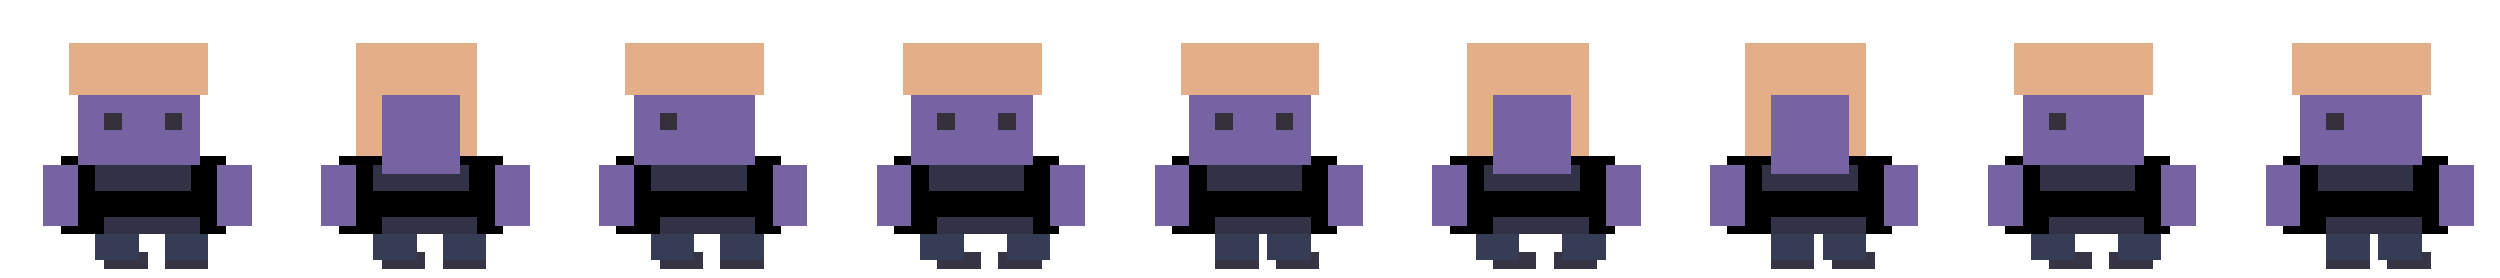
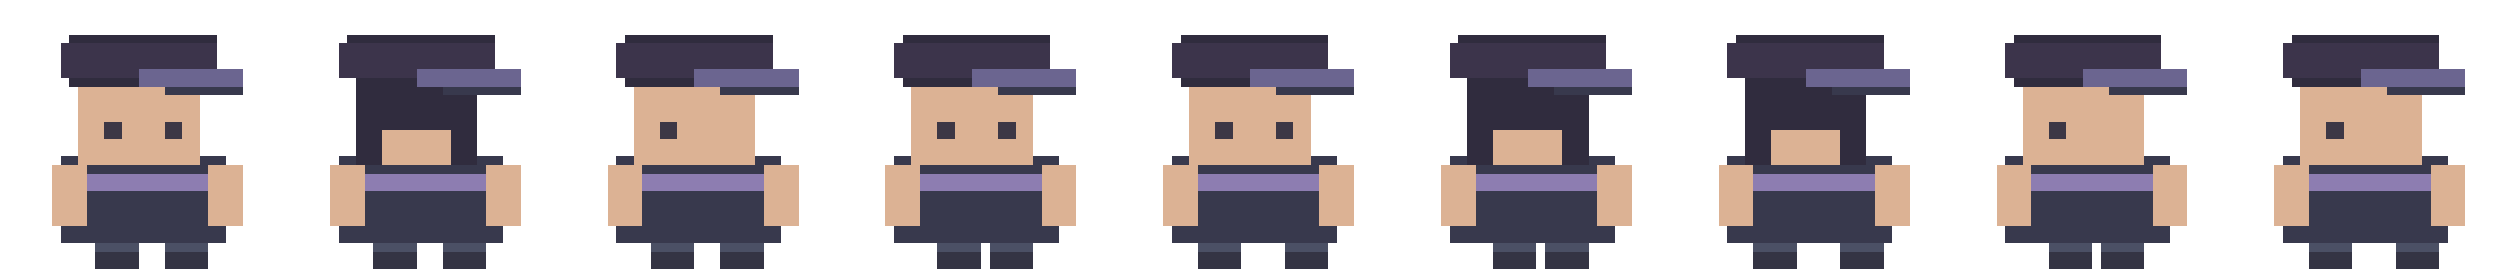
<svg xmlns="http://www.w3.org/2000/svg" width="288" height="32" viewBox="0 0 288 32" aria-label="giacomo nine-frame pixel sprite">
  <g transform="translate(0,0)" shape-rendering="crispEdges">
-     <rect x="12" y="29" width="5" height="2" fill="#373446" />
-     <rect x="19" y="29" width="5" height="2" fill="#373446" />
-     <rect x="11" y="24" width="5" height="6" fill="#353c53" />
-     <rect x="19" y="24" width="5" height="6" fill="#353c53" />
-     <rect x="7" y="18" width="19" height="9" fill="Giacomo" />
-     <rect x="5" y="19" width="4" height="7" fill="#7563a2" />
-     <rect x="25" y="19" width="4" height="7" fill="#7563a2" />
-     <rect x="11" y="19" width="11" height="3" fill="#313245" />
-     <rect x="9" y="7" width="14" height="12" fill="#7563a2" />
-     <rect x="8" y="5" width="16" height="6" fill="#e3ae88" />
-     <rect x="12" y="13" width="2" height="2" fill="#34313a" />
-     <rect x="19" y="13" width="2" height="2" fill="#34313a" />
-     <rect x="12" y="25" width="11" height="2" fill="#313245" />
+     <rect x="11" y="25" width="5" height="6" fill="#4b5065" />
+     <rect x="19" y="25" width="5" height="6" fill="#4b5065" />
+     <rect x="11" y="29" width="5" height="2" fill="#343444" />
+     <rect x="19" y="29" width="5" height="2" fill="#343444" />
+     <rect x="7" y="18" width="19" height="10" fill="#38394d" />
+     <rect x="6" y="19" width="4" height="7" fill="#dcb294" />
+     <rect x="24" y="19" width="4" height="7" fill="#dcb294" />
+     <rect x="10" y="20" width="14" height="2" fill="#8d7db1" />
+     <rect x="9" y="8" width="14" height="11" fill="#dcb294" />
+     <rect x="8" y="5" width="16" height="5" fill="#302c3e" />
+     <rect x="12" y="14" width="2" height="2" fill="#3d3745" />
+     <rect x="19" y="14" width="2" height="2" fill="#3d3745" />
+     <rect x="8" y="4" width="17" height="5" fill="#302c3e" />
+     <rect x="19" y="8" width="9" height="3" fill="#38394d" />
+     <rect x="7" y="5" width="18" height="4" fill="#3c344b" />
+     <rect x="16" y="8" width="12" height="2" fill="#6b6590" />
  </g>
  <g transform="translate(32,0)" shape-rendering="crispEdges">
-     <rect x="12" y="29" width="5" height="2" fill="#373446" />
-     <rect x="19" y="29" width="5" height="2" fill="#373446" />
-     <rect x="11" y="24" width="5" height="6" fill="#353c53" />
-     <rect x="19" y="24" width="5" height="6" fill="#353c53" />
-     <rect x="7" y="18" width="19" height="9" fill="Giacomo" />
-     <rect x="5" y="19" width="4" height="7" fill="#7563a2" />
-     <rect x="25" y="19" width="4" height="7" fill="#7563a2" />
-     <rect x="11" y="19" width="11" height="3" fill="#313245" />
-     <rect x="9" y="5" width="14" height="13" fill="#e3ae88" />
-     <rect x="12" y="11" width="9" height="9" fill="#7563a2" />
-     <rect x="12" y="25" width="11" height="2" fill="#313245" />
+     <rect x="11" y="25" width="5" height="6" fill="#4b5065" />
+     <rect x="19" y="25" width="5" height="6" fill="#4b5065" />
+     <rect x="11" y="29" width="5" height="2" fill="#343444" />
+     <rect x="19" y="29" width="5" height="2" fill="#343444" />
+     <rect x="7" y="18" width="19" height="10" fill="#38394d" />
+     <rect x="6" y="19" width="4" height="7" fill="#dcb294" />
+     <rect x="24" y="19" width="4" height="7" fill="#dcb294" />
+     <rect x="10" y="20" width="14" height="2" fill="#8d7db1" />
+     <rect x="9" y="6" width="14" height="13" fill="#302c3e" />
+     <rect x="12" y="15" width="8" height="4" fill="#dcb294" />
+     <rect x="8" y="4" width="17" height="5" fill="#302c3e" />
+     <rect x="19" y="8" width="9" height="3" fill="#38394d" />
+     <rect x="7" y="5" width="18" height="4" fill="#3c344b" />
+     <rect x="16" y="8" width="12" height="2" fill="#6b6590" />
  </g>
  <g transform="translate(64,0)" shape-rendering="crispEdges">
-     <rect x="12" y="29" width="5" height="2" fill="#373446" />
-     <rect x="19" y="29" width="5" height="2" fill="#373446" />
-     <rect x="11" y="24" width="5" height="6" fill="#353c53" />
-     <rect x="19" y="24" width="5" height="6" fill="#353c53" />
-     <rect x="7" y="18" width="19" height="9" fill="Giacomo" />
-     <rect x="5" y="19" width="4" height="7" fill="#7563a2" />
-     <rect x="25" y="19" width="4" height="7" fill="#7563a2" />
-     <rect x="11" y="19" width="11" height="3" fill="#313245" />
-     <rect x="9" y="7" width="14" height="12" fill="#7563a2" />
-     <rect x="8" y="5" width="16" height="6" fill="#e3ae88" />
-     <rect x="12" y="13" width="2" height="2" fill="#34313a" />
-     <rect x="12" y="25" width="11" height="2" fill="#313245" />
+     <rect x="11" y="25" width="5" height="6" fill="#4b5065" />
+     <rect x="19" y="25" width="5" height="6" fill="#4b5065" />
+     <rect x="11" y="29" width="5" height="2" fill="#343444" />
+     <rect x="19" y="29" width="5" height="2" fill="#343444" />
+     <rect x="7" y="18" width="19" height="10" fill="#38394d" />
+     <rect x="6" y="19" width="4" height="7" fill="#dcb294" />
+     <rect x="24" y="19" width="4" height="7" fill="#dcb294" />
+     <rect x="10" y="20" width="14" height="2" fill="#8d7db1" />
+     <rect x="9" y="8" width="14" height="11" fill="#dcb294" />
+     <rect x="8" y="5" width="16" height="5" fill="#302c3e" />
+     <rect x="12" y="14" width="2" height="2" fill="#3d3745" />
+     <rect x="8" y="4" width="17" height="5" fill="#302c3e" />
+     <rect x="19" y="8" width="9" height="3" fill="#38394d" />
+     <rect x="7" y="5" width="18" height="4" fill="#3c344b" />
+     <rect x="16" y="8" width="12" height="2" fill="#6b6590" />
  </g>
  <g transform="translate(96,0)" shape-rendering="crispEdges">
-     <rect x="12" y="29" width="5" height="2" fill="#373446" />
-     <rect x="19" y="29" width="5" height="2" fill="#373446" />
-     <rect x="10" y="24" width="5" height="6" fill="#353c53" />
-     <rect x="20" y="24" width="5" height="6" fill="#353c53" />
-     <rect x="7" y="18" width="19" height="9" fill="Giacomo" />
-     <rect x="5" y="19" width="4" height="7" fill="#7563a2" />
-     <rect x="25" y="19" width="4" height="7" fill="#7563a2" />
-     <rect x="11" y="19" width="11" height="3" fill="#313245" />
-     <rect x="9" y="7" width="14" height="12" fill="#7563a2" />
-     <rect x="8" y="5" width="16" height="6" fill="#e3ae88" />
-     <rect x="12" y="13" width="2" height="2" fill="#34313a" />
-     <rect x="19" y="13" width="2" height="2" fill="#34313a" />
-     <rect x="12" y="25" width="11" height="2" fill="#313245" />
+     <rect x="12" y="25" width="5" height="6" fill="#4b5065" />
+     <rect x="18" y="25" width="5" height="6" fill="#4b5065" />
+     <rect x="12" y="29" width="5" height="2" fill="#343444" />
+     <rect x="18" y="29" width="5" height="2" fill="#343444" />
+     <rect x="7" y="18" width="19" height="10" fill="#38394d" />
+     <rect x="6" y="19" width="4" height="7" fill="#dcb294" />
+     <rect x="24" y="19" width="4" height="7" fill="#dcb294" />
+     <rect x="10" y="20" width="14" height="2" fill="#8d7db1" />
+     <rect x="9" y="8" width="14" height="11" fill="#dcb294" />
+     <rect x="8" y="5" width="16" height="5" fill="#302c3e" />
+     <rect x="12" y="14" width="2" height="2" fill="#3d3745" />
+     <rect x="19" y="14" width="2" height="2" fill="#3d3745" />
+     <rect x="8" y="4" width="17" height="5" fill="#302c3e" />
+     <rect x="19" y="8" width="9" height="3" fill="#38394d" />
+     <rect x="7" y="5" width="18" height="4" fill="#3c344b" />
+     <rect x="16" y="8" width="12" height="2" fill="#6b6590" />
  </g>
  <g transform="translate(128,0)" shape-rendering="crispEdges">
-     <rect x="12" y="29" width="5" height="2" fill="#373446" />
-     <rect x="19" y="29" width="5" height="2" fill="#373446" />
-     <rect x="12" y="24" width="5" height="6" fill="#353c53" />
-     <rect x="18" y="24" width="5" height="6" fill="#353c53" />
-     <rect x="7" y="18" width="19" height="9" fill="Giacomo" />
-     <rect x="5" y="19" width="4" height="7" fill="#7563a2" />
-     <rect x="25" y="19" width="4" height="7" fill="#7563a2" />
-     <rect x="11" y="19" width="11" height="3" fill="#313245" />
-     <rect x="9" y="7" width="14" height="12" fill="#7563a2" />
-     <rect x="8" y="5" width="16" height="6" fill="#e3ae88" />
-     <rect x="12" y="13" width="2" height="2" fill="#34313a" />
-     <rect x="19" y="13" width="2" height="2" fill="#34313a" />
-     <rect x="12" y="25" width="11" height="2" fill="#313245" />
+     <rect x="10" y="25" width="5" height="6" fill="#4b5065" />
+     <rect x="20" y="25" width="5" height="6" fill="#4b5065" />
+     <rect x="10" y="29" width="5" height="2" fill="#343444" />
+     <rect x="20" y="29" width="5" height="2" fill="#343444" />
+     <rect x="7" y="18" width="19" height="10" fill="#38394d" />
+     <rect x="6" y="19" width="4" height="7" fill="#dcb294" />
+     <rect x="24" y="19" width="4" height="7" fill="#dcb294" />
+     <rect x="10" y="20" width="14" height="2" fill="#8d7db1" />
+     <rect x="9" y="8" width="14" height="11" fill="#dcb294" />
+     <rect x="8" y="5" width="16" height="5" fill="#302c3e" />
+     <rect x="12" y="14" width="2" height="2" fill="#3d3745" />
+     <rect x="19" y="14" width="2" height="2" fill="#3d3745" />
+     <rect x="8" y="4" width="17" height="5" fill="#302c3e" />
+     <rect x="19" y="8" width="9" height="3" fill="#38394d" />
+     <rect x="7" y="5" width="18" height="4" fill="#3c344b" />
+     <rect x="16" y="8" width="12" height="2" fill="#6b6590" />
  </g>
  <g transform="translate(160,0)" shape-rendering="crispEdges">
-     <rect x="12" y="29" width="5" height="2" fill="#373446" />
-     <rect x="19" y="29" width="5" height="2" fill="#373446" />
-     <rect x="10" y="24" width="5" height="6" fill="#353c53" />
-     <rect x="20" y="24" width="5" height="6" fill="#353c53" />
-     <rect x="7" y="18" width="19" height="9" fill="Giacomo" />
-     <rect x="5" y="19" width="4" height="7" fill="#7563a2" />
-     <rect x="25" y="19" width="4" height="7" fill="#7563a2" />
-     <rect x="11" y="19" width="11" height="3" fill="#313245" />
-     <rect x="9" y="5" width="14" height="13" fill="#e3ae88" />
-     <rect x="12" y="11" width="9" height="9" fill="#7563a2" />
-     <rect x="12" y="25" width="11" height="2" fill="#313245" />
+     <rect x="12" y="25" width="5" height="6" fill="#4b5065" />
+     <rect x="18" y="25" width="5" height="6" fill="#4b5065" />
+     <rect x="12" y="29" width="5" height="2" fill="#343444" />
+     <rect x="18" y="29" width="5" height="2" fill="#343444" />
+     <rect x="7" y="18" width="19" height="10" fill="#38394d" />
+     <rect x="6" y="19" width="4" height="7" fill="#dcb294" />
+     <rect x="24" y="19" width="4" height="7" fill="#dcb294" />
+     <rect x="10" y="20" width="14" height="2" fill="#8d7db1" />
+     <rect x="9" y="6" width="14" height="13" fill="#302c3e" />
+     <rect x="12" y="15" width="8" height="4" fill="#dcb294" />
+     <rect x="8" y="4" width="17" height="5" fill="#302c3e" />
+     <rect x="19" y="8" width="9" height="3" fill="#38394d" />
+     <rect x="7" y="5" width="18" height="4" fill="#3c344b" />
+     <rect x="16" y="8" width="12" height="2" fill="#6b6590" />
  </g>
  <g transform="translate(192,0)" shape-rendering="crispEdges">
-     <rect x="12" y="29" width="5" height="2" fill="#373446" />
-     <rect x="19" y="29" width="5" height="2" fill="#373446" />
-     <rect x="12" y="24" width="5" height="6" fill="#353c53" />
-     <rect x="18" y="24" width="5" height="6" fill="#353c53" />
-     <rect x="7" y="18" width="19" height="9" fill="Giacomo" />
-     <rect x="5" y="19" width="4" height="7" fill="#7563a2" />
-     <rect x="25" y="19" width="4" height="7" fill="#7563a2" />
-     <rect x="11" y="19" width="11" height="3" fill="#313245" />
-     <rect x="9" y="5" width="14" height="13" fill="#e3ae88" />
-     <rect x="12" y="11" width="9" height="9" fill="#7563a2" />
-     <rect x="12" y="25" width="11" height="2" fill="#313245" />
+     <rect x="10" y="25" width="5" height="6" fill="#4b5065" />
+     <rect x="20" y="25" width="5" height="6" fill="#4b5065" />
+     <rect x="10" y="29" width="5" height="2" fill="#343444" />
+     <rect x="20" y="29" width="5" height="2" fill="#343444" />
+     <rect x="7" y="18" width="19" height="10" fill="#38394d" />
+     <rect x="6" y="19" width="4" height="7" fill="#dcb294" />
+     <rect x="24" y="19" width="4" height="7" fill="#dcb294" />
+     <rect x="10" y="20" width="14" height="2" fill="#8d7db1" />
+     <rect x="9" y="6" width="14" height="13" fill="#302c3e" />
+     <rect x="12" y="15" width="8" height="4" fill="#dcb294" />
+     <rect x="8" y="4" width="17" height="5" fill="#302c3e" />
+     <rect x="19" y="8" width="9" height="3" fill="#38394d" />
+     <rect x="7" y="5" width="18" height="4" fill="#3c344b" />
+     <rect x="16" y="8" width="12" height="2" fill="#6b6590" />
  </g>
  <g transform="translate(224,0)" shape-rendering="crispEdges">
-     <rect x="12" y="29" width="5" height="2" fill="#373446" />
-     <rect x="19" y="29" width="5" height="2" fill="#373446" />
-     <rect x="10" y="24" width="5" height="6" fill="#353c53" />
-     <rect x="20" y="24" width="5" height="6" fill="#353c53" />
-     <rect x="7" y="18" width="19" height="9" fill="Giacomo" />
-     <rect x="5" y="19" width="4" height="7" fill="#7563a2" />
-     <rect x="25" y="19" width="4" height="7" fill="#7563a2" />
-     <rect x="11" y="19" width="11" height="3" fill="#313245" />
-     <rect x="9" y="7" width="14" height="12" fill="#7563a2" />
-     <rect x="8" y="5" width="16" height="6" fill="#e3ae88" />
-     <rect x="12" y="13" width="2" height="2" fill="#34313a" />
-     <rect x="12" y="25" width="11" height="2" fill="#313245" />
+     <rect x="12" y="25" width="5" height="6" fill="#4b5065" />
+     <rect x="18" y="25" width="5" height="6" fill="#4b5065" />
+     <rect x="12" y="29" width="5" height="2" fill="#343444" />
+     <rect x="18" y="29" width="5" height="2" fill="#343444" />
+     <rect x="7" y="18" width="19" height="10" fill="#38394d" />
+     <rect x="6" y="19" width="4" height="7" fill="#dcb294" />
+     <rect x="24" y="19" width="4" height="7" fill="#dcb294" />
+     <rect x="10" y="20" width="14" height="2" fill="#8d7db1" />
+     <rect x="9" y="8" width="14" height="11" fill="#dcb294" />
+     <rect x="8" y="5" width="16" height="5" fill="#302c3e" />
+     <rect x="12" y="14" width="2" height="2" fill="#3d3745" />
+     <rect x="8" y="4" width="17" height="5" fill="#302c3e" />
+     <rect x="19" y="8" width="9" height="3" fill="#38394d" />
+     <rect x="7" y="5" width="18" height="4" fill="#3c344b" />
+     <rect x="16" y="8" width="12" height="2" fill="#6b6590" />
  </g>
  <g transform="translate(256,0)" shape-rendering="crispEdges">
-     <rect x="12" y="29" width="5" height="2" fill="#373446" />
-     <rect x="19" y="29" width="5" height="2" fill="#373446" />
-     <rect x="12" y="24" width="5" height="6" fill="#353c53" />
-     <rect x="18" y="24" width="5" height="6" fill="#353c53" />
-     <rect x="7" y="18" width="19" height="9" fill="Giacomo" />
-     <rect x="5" y="19" width="4" height="7" fill="#7563a2" />
-     <rect x="25" y="19" width="4" height="7" fill="#7563a2" />
-     <rect x="11" y="19" width="11" height="3" fill="#313245" />
-     <rect x="9" y="7" width="14" height="12" fill="#7563a2" />
-     <rect x="8" y="5" width="16" height="6" fill="#e3ae88" />
-     <rect x="12" y="13" width="2" height="2" fill="#34313a" />
-     <rect x="12" y="25" width="11" height="2" fill="#313245" />
+     <rect x="10" y="25" width="5" height="6" fill="#4b5065" />
+     <rect x="20" y="25" width="5" height="6" fill="#4b5065" />
+     <rect x="10" y="29" width="5" height="2" fill="#343444" />
+     <rect x="20" y="29" width="5" height="2" fill="#343444" />
+     <rect x="7" y="18" width="19" height="10" fill="#38394d" />
+     <rect x="6" y="19" width="4" height="7" fill="#dcb294" />
+     <rect x="24" y="19" width="4" height="7" fill="#dcb294" />
+     <rect x="10" y="20" width="14" height="2" fill="#8d7db1" />
+     <rect x="9" y="8" width="14" height="11" fill="#dcb294" />
+     <rect x="8" y="5" width="16" height="5" fill="#302c3e" />
+     <rect x="12" y="14" width="2" height="2" fill="#3d3745" />
+     <rect x="8" y="4" width="17" height="5" fill="#302c3e" />
+     <rect x="19" y="8" width="9" height="3" fill="#38394d" />
+     <rect x="7" y="5" width="18" height="4" fill="#3c344b" />
+     <rect x="16" y="8" width="12" height="2" fill="#6b6590" />
  </g>
</svg>
